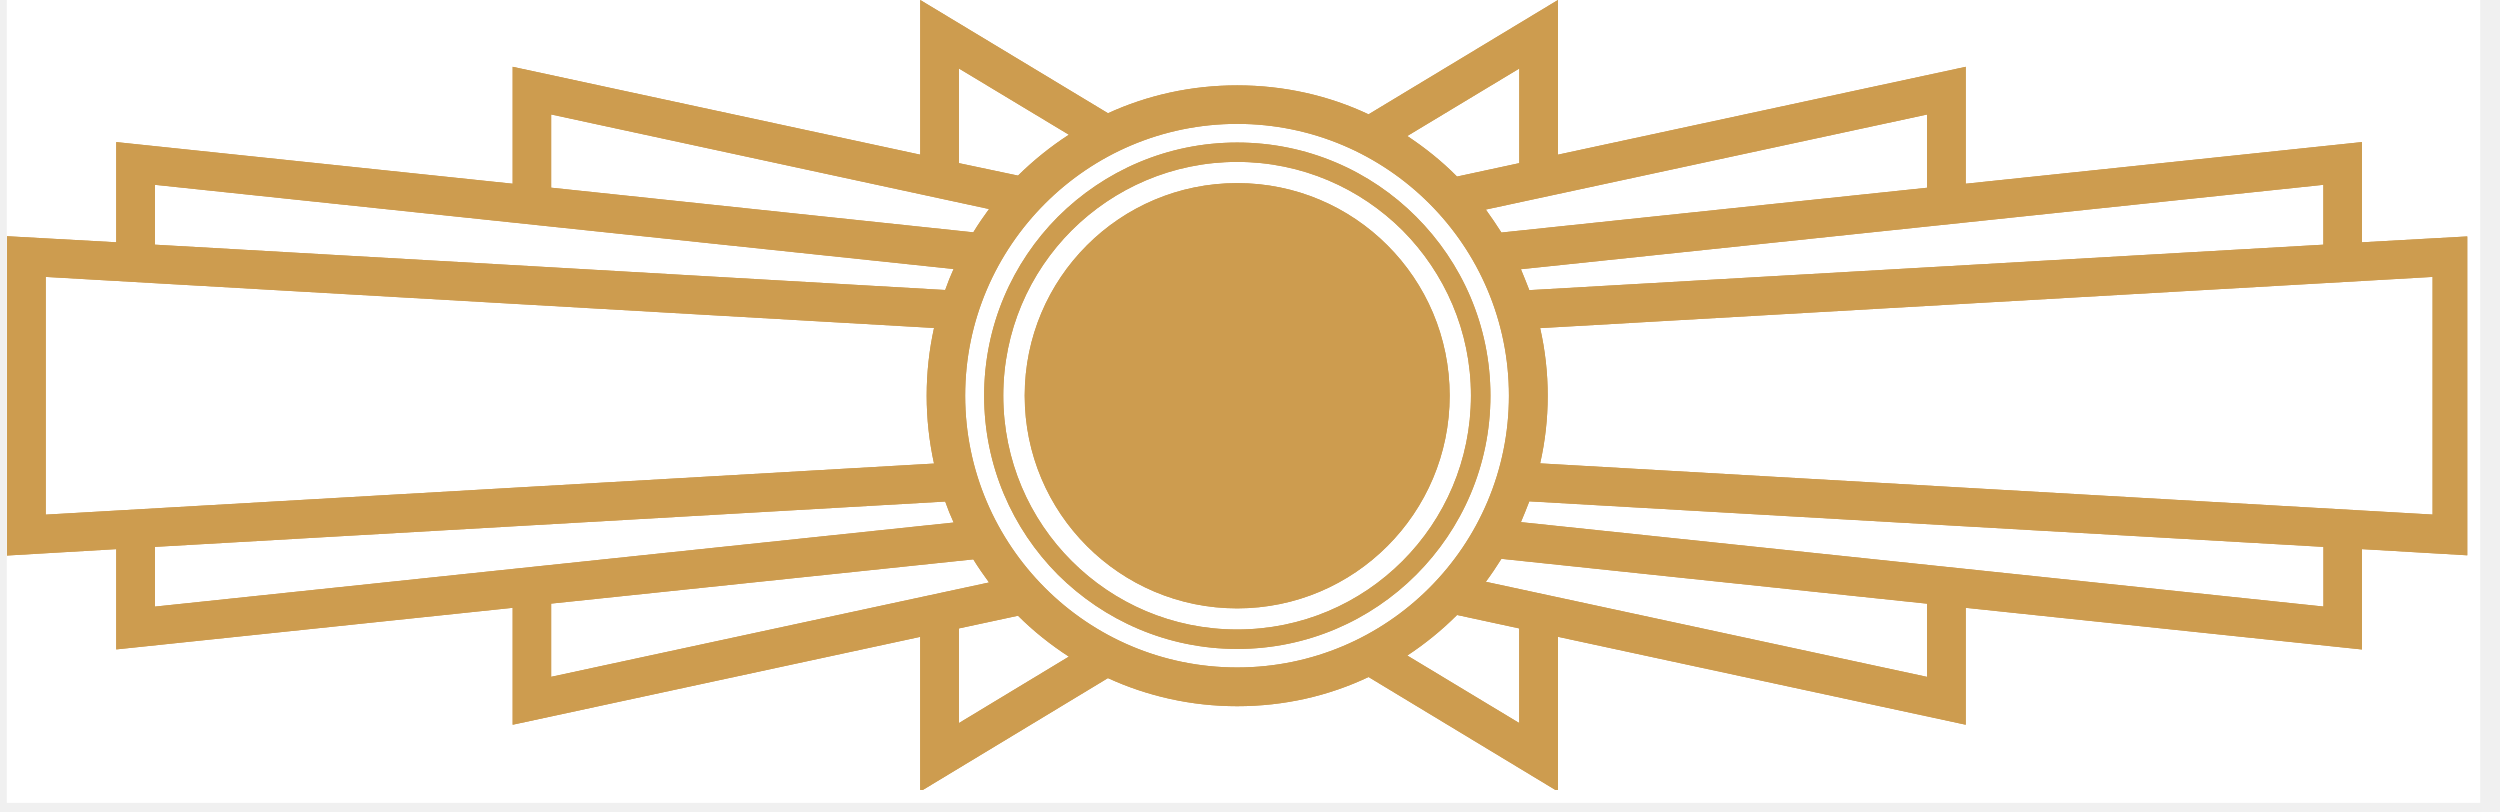
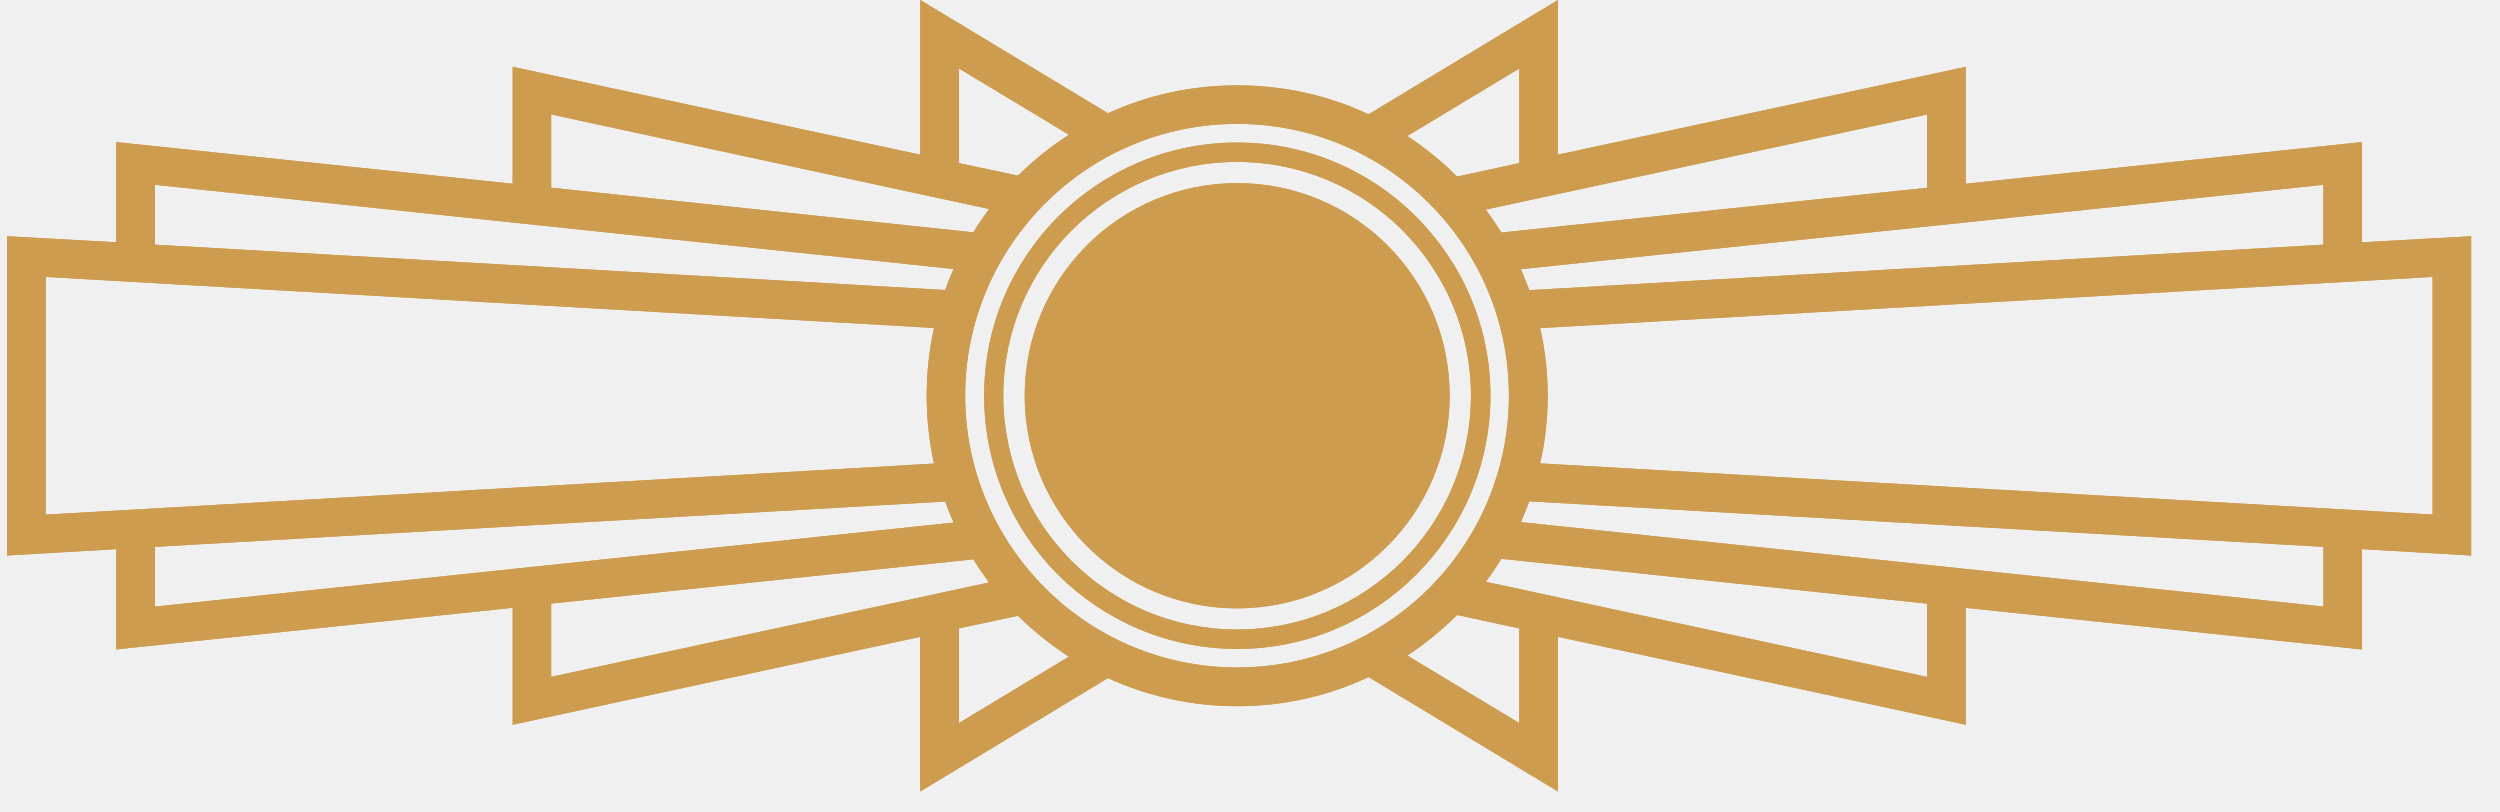
- <svg xmlns="http://www.w3.org/2000/svg" width="191" zoomAndPan="magnify" viewBox="0 0 143.25 46.5" height="62" preserveAspectRatio="xMidYMid meet" version="1.0">
-   <defs>
-     <clipPath id="cd0c727df0">
-       <path d="M 0.391 0 L 142.117 0 L 142.117 46.004 L 0.391 46.004 Z M 0.391 0 " clip-rule="nonzero" />
-     </clipPath>
-     <clipPath id="225417cccb">
-       <path d="M 0.391 0 L 141.375 0 L 141.375 45.262 L 0.391 45.262 Z M 0.391 0 " clip-rule="nonzero" />
-     </clipPath>
-   </defs>
-   <g clip-path="url(#cd0c727df0)">
-     <path fill="#ffffff" d="M 0.391 0 L 142.117 0 L 142.117 46.004 L 0.391 46.004 Z M 0.391 0 " fill-opacity="1" fill-rule="nonzero" />
-   </g>
-   <g clip-path="url(#225417cccb)">
-     <path fill="#cd9c4f" d="M 63.484 38.855 L 52.727 45.355 L 52.727 36.492 L 29.375 41.527 L 29.375 34.828 L 6.66 37.211 L 6.66 31.465 L 0.402 31.832 L 0.402 13.535 L 6.66 13.883 L 6.66 8.141 L 29.375 10.527 L 29.375 3.828 L 52.73 8.863 L 52.73 0 L 63.488 6.488 C 65.738 5.457 68.25 4.891 70.891 4.891 C 73.582 4.891 76.137 5.477 78.418 6.551 L 89.27 0 L 89.27 8.863 L 112.637 3.828 L 112.637 10.527 L 135.34 8.141 L 135.34 13.883 L 141.598 13.535 L 141.598 31.832 L 135.34 31.465 L 135.34 37.215 L 112.637 34.828 L 112.637 41.527 L 89.27 36.488 L 89.27 45.352 L 78.418 38.793 C 76.137 39.875 73.582 40.465 70.891 40.465 C 68.25 40.465 65.734 39.887 63.484 38.855 Z M 70.891 10.492 C 77.621 10.492 83.066 15.941 83.066 22.672 C 83.066 29.398 77.617 34.859 70.891 34.859 C 64.16 34.859 58.715 29.402 58.715 22.672 C 58.715 15.941 64.16 10.492 70.891 10.492 Z M 70.891 8.168 C 74.898 8.168 78.523 9.789 81.145 12.418 C 83.773 15.047 85.402 18.664 85.402 22.672 C 85.402 26.676 83.773 30.305 81.145 32.934 C 78.523 35.555 74.898 37.184 70.891 37.184 C 66.883 37.184 63.266 35.555 60.625 32.934 C 58.008 30.305 56.391 26.676 56.391 22.672 C 56.391 18.664 58.008 15.047 60.625 12.418 C 63.266 9.789 66.883 8.168 70.891 8.168 Z M 80.363 13.199 C 77.934 10.781 74.59 9.277 70.887 9.277 C 67.188 9.277 63.84 10.781 61.41 13.199 C 58.98 15.629 57.488 18.98 57.488 22.672 C 57.488 26.375 58.984 29.727 61.41 32.148 C 63.84 34.578 67.184 36.07 70.887 36.07 C 74.59 36.07 77.934 34.578 80.363 32.148 C 82.781 29.73 84.285 26.379 84.285 22.672 C 84.289 18.98 82.781 15.629 80.363 13.199 Z M 61.246 7.719 L 54.949 3.926 L 54.949 9.348 L 58.332 10.062 C 59.215 9.191 60.195 8.402 61.246 7.719 Z M 56.672 11.977 L 31.582 6.559 L 31.582 10.754 L 55.77 13.312 C 56.051 12.852 56.355 12.41 56.672 11.977 Z M 54.641 15.414 L 8.879 10.59 L 8.879 14.02 C 23.969 14.879 39.059 15.742 54.16 16.617 C 54.305 16.203 54.465 15.805 54.641 15.414 Z M 53.52 18.793 L 2.621 15.867 L 2.621 29.488 L 53.52 26.562 C 53.246 25.312 53.098 24.008 53.098 22.672 C 53.098 21.34 53.246 20.031 53.52 18.793 Z M 54.16 28.738 C 39.059 29.602 23.969 30.465 8.879 31.336 L 8.879 34.758 L 54.645 29.941 C 54.465 29.551 54.305 29.148 54.16 28.738 Z M 55.77 32.051 L 31.582 34.586 L 31.582 38.781 L 56.672 33.375 C 56.355 32.945 56.051 32.504 55.77 32.051 Z M 58.332 35.281 L 54.949 36.008 L 54.949 41.43 L 61.246 37.625 C 60.195 36.941 59.215 36.164 58.332 35.281 Z M 80.637 7.793 C 81.656 8.469 82.613 9.234 83.469 10.098 L 83.488 10.117 L 87.055 9.348 L 87.055 3.926 Z M 85.137 12.008 C 85.453 12.441 85.746 12.883 86.031 13.324 L 110.418 10.758 L 110.418 6.562 Z M 87.148 15.426 C 87.316 15.828 87.473 16.227 87.629 16.625 C 102.793 15.762 117.957 14.891 133.129 14.02 L 133.129 10.59 Z M 88.25 18.801 C 88.535 20.051 88.684 21.348 88.684 22.672 C 88.684 24.008 88.535 25.301 88.25 26.551 L 139.387 29.484 L 139.387 15.867 Z M 87.629 28.727 C 87.473 29.129 87.316 29.527 87.148 29.918 L 133.133 34.754 L 133.133 31.336 C 117.957 30.465 102.797 29.602 87.629 28.727 Z M 86.031 32.02 C 85.746 32.473 85.453 32.914 85.137 33.336 L 110.418 38.785 L 110.418 34.59 Z M 83.488 35.238 L 83.469 35.258 C 82.613 36.113 81.656 36.891 80.637 37.562 L 87.051 41.43 L 87.051 36.008 Z M 81.898 11.66 C 79.082 8.844 75.191 7.098 70.891 7.098 C 66.59 7.098 62.699 8.844 59.883 11.66 C 57.062 14.48 55.305 18.371 55.305 22.672 C 55.305 26.973 57.062 30.871 59.883 33.691 C 62.699 36.508 66.59 38.246 70.891 38.246 C 75.191 38.246 79.082 36.508 81.898 33.691 C 84.719 30.871 86.461 26.973 86.461 22.672 C 86.461 18.371 84.719 14.48 81.898 11.66 Z M 81.898 11.66 " fill-opacity="1" fill-rule="nonzero" />
-     <path fill="#cd9c4f" d="M 63.484 38.855 L 52.727 45.355 L 52.727 36.492 L 29.375 41.527 L 29.375 34.828 L 6.66 37.211 L 6.66 31.465 L 0.402 31.832 L 0.402 13.535 L 6.66 13.883 L 6.66 8.141 L 29.375 10.527 L 29.375 3.828 L 52.73 8.863 L 52.73 0 L 63.488 6.488 C 65.738 5.457 68.25 4.891 70.891 4.891 C 73.582 4.891 76.137 5.477 78.418 6.551 L 89.27 0 L 89.27 8.863 L 112.637 3.828 L 112.637 10.527 L 135.34 8.141 L 135.34 13.883 L 141.598 13.535 L 141.598 31.832 L 135.34 31.465 L 135.34 37.215 L 112.637 34.828 L 112.637 41.527 L 89.27 36.488 L 89.27 45.352 L 78.418 38.793 C 76.137 39.875 73.582 40.465 70.891 40.465 C 68.25 40.465 65.734 39.887 63.484 38.855 Z M 70.891 10.492 C 77.621 10.492 83.066 15.941 83.066 22.672 C 83.066 29.398 77.617 34.859 70.891 34.859 C 64.16 34.859 58.715 29.402 58.715 22.672 C 58.715 15.941 64.16 10.492 70.891 10.492 Z M 70.891 8.168 C 74.898 8.168 78.523 9.789 81.145 12.418 C 83.773 15.047 85.402 18.664 85.402 22.672 C 85.402 26.676 83.773 30.305 81.145 32.934 C 78.523 35.555 74.898 37.184 70.891 37.184 C 66.883 37.184 63.266 35.555 60.625 32.934 C 58.008 30.305 56.391 26.676 56.391 22.672 C 56.391 18.664 58.008 15.047 60.625 12.418 C 63.266 9.789 66.883 8.168 70.891 8.168 Z M 80.363 13.199 C 77.934 10.781 74.59 9.277 70.887 9.277 C 67.188 9.277 63.84 10.781 61.41 13.199 C 58.98 15.629 57.488 18.98 57.488 22.672 C 57.488 26.375 58.984 29.727 61.41 32.148 C 63.84 34.578 67.184 36.07 70.887 36.07 C 74.59 36.07 77.934 34.578 80.363 32.148 C 82.781 29.73 84.285 26.379 84.285 22.672 C 84.289 18.98 82.781 15.629 80.363 13.199 Z M 61.246 7.719 L 54.949 3.926 L 54.949 9.348 L 58.332 10.062 C 59.215 9.191 60.195 8.402 61.246 7.719 Z M 56.672 11.977 L 31.582 6.559 L 31.582 10.754 L 55.77 13.312 C 56.051 12.852 56.355 12.41 56.672 11.977 Z M 54.641 15.414 L 8.879 10.59 L 8.879 14.02 C 23.969 14.879 39.059 15.742 54.16 16.617 C 54.305 16.203 54.465 15.805 54.641 15.414 Z M 53.52 18.793 L 2.621 15.867 L 2.621 29.488 L 53.52 26.562 C 53.246 25.312 53.098 24.008 53.098 22.672 C 53.098 21.34 53.246 20.031 53.52 18.793 Z M 54.16 28.738 C 39.059 29.602 23.969 30.465 8.879 31.336 L 8.879 34.758 L 54.645 29.941 C 54.465 29.551 54.305 29.148 54.16 28.738 Z M 55.77 32.051 L 31.582 34.586 L 31.582 38.781 L 56.672 33.375 C 56.355 32.945 56.051 32.504 55.77 32.051 Z M 58.332 35.281 L 54.949 36.008 L 54.949 41.43 L 61.246 37.625 C 60.195 36.941 59.215 36.164 58.332 35.281 Z M 80.637 7.793 C 81.656 8.469 82.613 9.234 83.469 10.098 L 83.488 10.117 L 87.055 9.348 L 87.055 3.926 Z M 85.137 12.008 C 85.453 12.441 85.746 12.883 86.031 13.324 L 110.418 10.758 L 110.418 6.562 Z M 87.148 15.426 C 87.316 15.828 87.473 16.227 87.629 16.625 C 102.793 15.762 117.957 14.891 133.129 14.02 L 133.129 10.59 Z M 88.25 18.801 C 88.535 20.051 88.684 21.348 88.684 22.672 C 88.684 24.008 88.535 25.301 88.25 26.551 L 139.387 29.484 L 139.387 15.867 Z M 87.629 28.727 C 87.473 29.129 87.316 29.527 87.148 29.918 L 133.133 34.754 L 133.133 31.336 C 117.957 30.465 102.797 29.602 87.629 28.727 Z M 86.031 32.02 C 85.746 32.473 85.453 32.914 85.137 33.336 L 110.418 38.785 L 110.418 34.59 Z M 83.488 35.238 L 83.469 35.258 C 82.613 36.113 81.656 36.891 80.637 37.562 L 87.051 41.43 L 87.051 36.008 Z M 81.898 11.66 C 79.082 8.844 75.191 7.098 70.891 7.098 C 66.59 7.098 62.699 8.844 59.883 11.66 C 57.062 14.48 55.305 18.371 55.305 22.672 C 55.305 26.973 57.062 30.871 59.883 33.691 C 62.699 36.508 66.59 38.246 70.891 38.246 C 75.191 38.246 79.082 36.508 81.898 33.691 C 84.719 30.871 86.461 26.973 86.461 22.672 C 86.461 18.371 84.719 14.48 81.898 11.66 Z M 81.898 11.66 " fill-opacity="1" fill-rule="nonzero" />
-   </g>
+ <svg xmlns="http://www.w3.org/2000/svg" width="191" height="62" viewBox="0 0 191 62" fill="none">
+   <path d="M84.646 51.807L70.302 60.474V48.656L39.167 55.37V46.438L8.88 49.615V41.953L0.537 42.443V18.047L8.88 18.51V10.854L39.167 14.037V5.104L70.308 11.818V0L84.651 8.651C87.651 7.276 91 6.521 94.521 6.521C98.109 6.521 101.516 7.302 104.557 8.734L119.026 0V11.818L150.182 5.104V14.037L180.453 10.854V18.51L188.797 18.047V42.443L180.453 41.953V49.62L150.182 46.438V55.37L119.026 48.651V60.469L104.557 51.724C101.516 53.167 98.109 53.953 94.521 53.953C91 53.953 87.646 53.182 84.646 51.807ZM94.521 13.99C103.495 13.99 110.755 21.255 110.755 30.229C110.755 39.198 103.49 46.479 94.521 46.479C85.547 46.479 78.287 39.203 78.287 30.229C78.287 21.255 85.547 13.99 94.521 13.99ZM94.521 10.891C99.865 10.891 104.698 13.052 108.193 16.557C111.698 20.062 113.87 24.885 113.87 30.229C113.87 35.568 111.698 40.406 108.193 43.911C104.698 47.406 99.865 49.578 94.521 49.578C89.177 49.578 84.354 47.406 80.834 43.911C77.344 40.406 75.188 35.568 75.188 30.229C75.188 24.885 77.344 20.062 80.834 16.557C84.354 13.052 89.177 10.891 94.521 10.891ZM107.151 17.599C103.912 14.375 99.453 12.37 94.516 12.37C89.584 12.37 85.12 14.375 81.88 17.599C78.641 20.838 76.651 25.307 76.651 30.229C76.651 35.167 78.646 39.635 81.88 42.865C85.12 46.104 89.578 48.094 94.516 48.094C99.453 48.094 103.912 46.104 107.151 42.865C110.375 39.641 112.38 35.172 112.38 30.229C112.386 25.307 110.375 20.838 107.151 17.599ZM81.662 10.292L73.266 5.234V12.463L77.776 13.417C78.953 12.255 80.261 11.203 81.662 10.292ZM75.563 15.969L42.109 8.745V14.338L74.359 17.75C74.734 17.135 75.141 16.547 75.563 15.969ZM72.854 20.552L11.839 14.12V18.693C31.959 19.838 52.078 20.99 72.214 22.156C72.406 21.604 72.62 21.073 72.854 20.552ZM71.359 25.057L3.495 21.156V39.318L71.359 35.417C70.995 33.75 70.797 32.01 70.797 30.229C70.797 28.453 70.995 26.708 71.359 25.057ZM72.214 38.318C52.078 39.469 31.959 40.62 11.839 41.781V46.344L72.859 39.922C72.62 39.401 72.406 38.865 72.214 38.318ZM74.359 42.734L42.109 46.115V51.708L75.563 44.5C75.141 43.927 74.734 43.339 74.359 42.734ZM77.776 47.042L73.266 48.01V55.24L81.662 50.167C80.261 49.255 78.953 48.219 77.776 47.042ZM107.516 10.391C108.875 11.292 110.151 12.312 111.292 13.463L111.318 13.49L116.073 12.463V5.234L107.516 10.391ZM113.516 16.01C113.938 16.588 114.328 17.177 114.708 17.766L147.224 14.344V8.75L113.516 16.01ZM116.198 20.568C116.422 21.104 116.63 21.635 116.839 22.167C137.057 21.016 157.276 19.854 177.505 18.693V14.12L116.198 20.568ZM117.667 25.068C118.047 26.734 118.245 28.463 118.245 30.229C118.245 32.01 118.047 33.734 117.667 35.401L185.849 39.312V21.156L117.667 25.068ZM116.839 38.302C116.63 38.839 116.422 39.37 116.198 39.891L177.511 46.339V41.781C157.276 40.62 137.063 39.469 116.839 38.302ZM114.708 42.693C114.328 43.297 113.938 43.885 113.516 44.448L147.224 51.714V46.12L114.708 42.693ZM111.318 46.984L111.292 47.01C110.151 48.151 108.875 49.188 107.516 50.083L116.068 55.24V48.01L111.318 46.984ZM109.198 15.547C105.443 11.792 100.255 9.464 94.521 9.464C88.787 9.464 83.599 11.792 79.844 15.547C76.084 19.307 73.74 24.495 73.74 30.229C73.74 35.964 76.084 41.161 79.844 44.922C83.599 48.677 88.787 50.995 94.521 50.995C100.255 50.995 105.443 48.677 109.198 44.922C112.958 41.161 115.281 35.964 115.281 30.229C115.281 24.495 112.958 19.307 109.198 15.547Z" fill="#CD9C4F" />
+   <path d="M84.646 51.807L70.302 60.474V48.656L39.167 55.37V46.438L8.88 49.615V41.953L0.537 42.443V18.047L8.88 18.51V10.854L39.167 14.037V5.104L70.308 11.818V0L84.651 8.651C87.651 7.276 91 6.521 94.521 6.521C98.109 6.521 101.516 7.302 104.557 8.734L119.026 0V11.818L150.182 5.104V14.037L180.453 10.854V18.51L188.797 18.047V42.443L180.453 41.953V49.62L150.182 46.438V55.37L119.026 48.651V60.469L104.557 51.724C101.516 53.167 98.109 53.953 94.521 53.953C91 53.953 87.646 53.182 84.646 51.807ZM94.521 13.99C103.495 13.99 110.755 21.255 110.755 30.229C110.755 39.198 103.49 46.479 94.521 46.479C85.547 46.479 78.287 39.203 78.287 30.229C78.287 21.255 85.547 13.99 94.521 13.99ZM94.521 10.891C99.865 10.891 104.698 13.052 108.193 16.557C111.698 20.062 113.87 24.885 113.87 30.229C113.87 35.568 111.698 40.406 108.193 43.911C104.698 47.406 99.865 49.578 94.521 49.578C89.177 49.578 84.354 47.406 80.834 43.911C77.344 40.406 75.188 35.568 75.188 30.229C75.188 24.885 77.344 20.062 80.834 16.557C84.354 13.052 89.177 10.891 94.521 10.891ZM107.151 17.599C103.912 14.375 99.453 12.37 94.516 12.37C89.584 12.37 85.12 14.375 81.88 17.599C78.641 20.838 76.651 25.307 76.651 30.229C76.651 35.167 78.646 39.635 81.88 42.865C85.12 46.104 89.578 48.094 94.516 48.094C99.453 48.094 103.912 46.104 107.151 42.865C110.375 39.641 112.38 35.172 112.38 30.229C112.386 25.307 110.375 20.838 107.151 17.599ZM81.662 10.292L73.266 5.234V12.463L77.776 13.417C78.953 12.255 80.261 11.203 81.662 10.292ZM75.563 15.969L42.109 8.745V14.338L74.359 17.75C74.734 17.135 75.141 16.547 75.563 15.969ZM72.854 20.552L11.839 14.12V18.693C31.959 19.838 52.078 20.99 72.214 22.156C72.406 21.604 72.62 21.073 72.854 20.552ZM71.359 25.057L3.495 21.156V39.318L71.359 35.417C70.995 33.75 70.797 32.01 70.797 30.229C70.797 28.453 70.995 26.708 71.359 25.057ZM72.214 38.318C52.078 39.469 31.959 40.62 11.839 41.781V46.344L72.859 39.922C72.62 39.401 72.406 38.865 72.214 38.318ZM74.359 42.734L42.109 46.115V51.708L75.563 44.5C75.141 43.927 74.734 43.339 74.359 42.734ZM77.776 47.042L73.266 48.01V55.24L81.662 50.167C80.261 49.255 78.953 48.219 77.776 47.042ZM107.516 10.391C108.875 11.292 110.151 12.312 111.292 13.463L111.318 13.49L116.073 12.463V5.234L107.516 10.391ZM113.516 16.01C113.938 16.588 114.328 17.177 114.708 17.766L147.224 14.344V8.75L113.516 16.01ZM116.198 20.568C116.422 21.104 116.63 21.635 116.839 22.167C137.057 21.016 157.276 19.854 177.505 18.693V14.12L116.198 20.568ZM117.667 25.068C118.047 26.734 118.245 28.463 118.245 30.229C118.245 32.01 118.047 33.734 117.667 35.401L185.849 39.312V21.156L117.667 25.068ZM116.839 38.302C116.63 38.839 116.422 39.37 116.198 39.891L177.511 46.339V41.781C157.276 40.62 137.063 39.469 116.839 38.302ZM114.708 42.693C114.328 43.297 113.938 43.885 113.516 44.448L147.224 51.714V46.12L114.708 42.693ZM111.318 46.984L111.292 47.01C110.151 48.151 108.875 49.188 107.516 50.083L116.068 55.24V48.01L111.318 46.984ZM109.198 15.547C105.443 11.792 100.255 9.464 94.521 9.464C88.787 9.464 83.599 11.792 79.844 15.547C76.084 19.307 73.74 24.495 73.74 30.229C73.74 35.964 76.084 41.161 79.844 44.922C83.599 48.677 88.787 50.995 94.521 50.995C100.255 50.995 105.443 48.677 109.198 44.922C112.958 41.161 115.281 35.964 115.281 30.229C115.281 24.495 112.958 19.307 109.198 15.547Z" fill="#CD9C4F" />
</svg>
